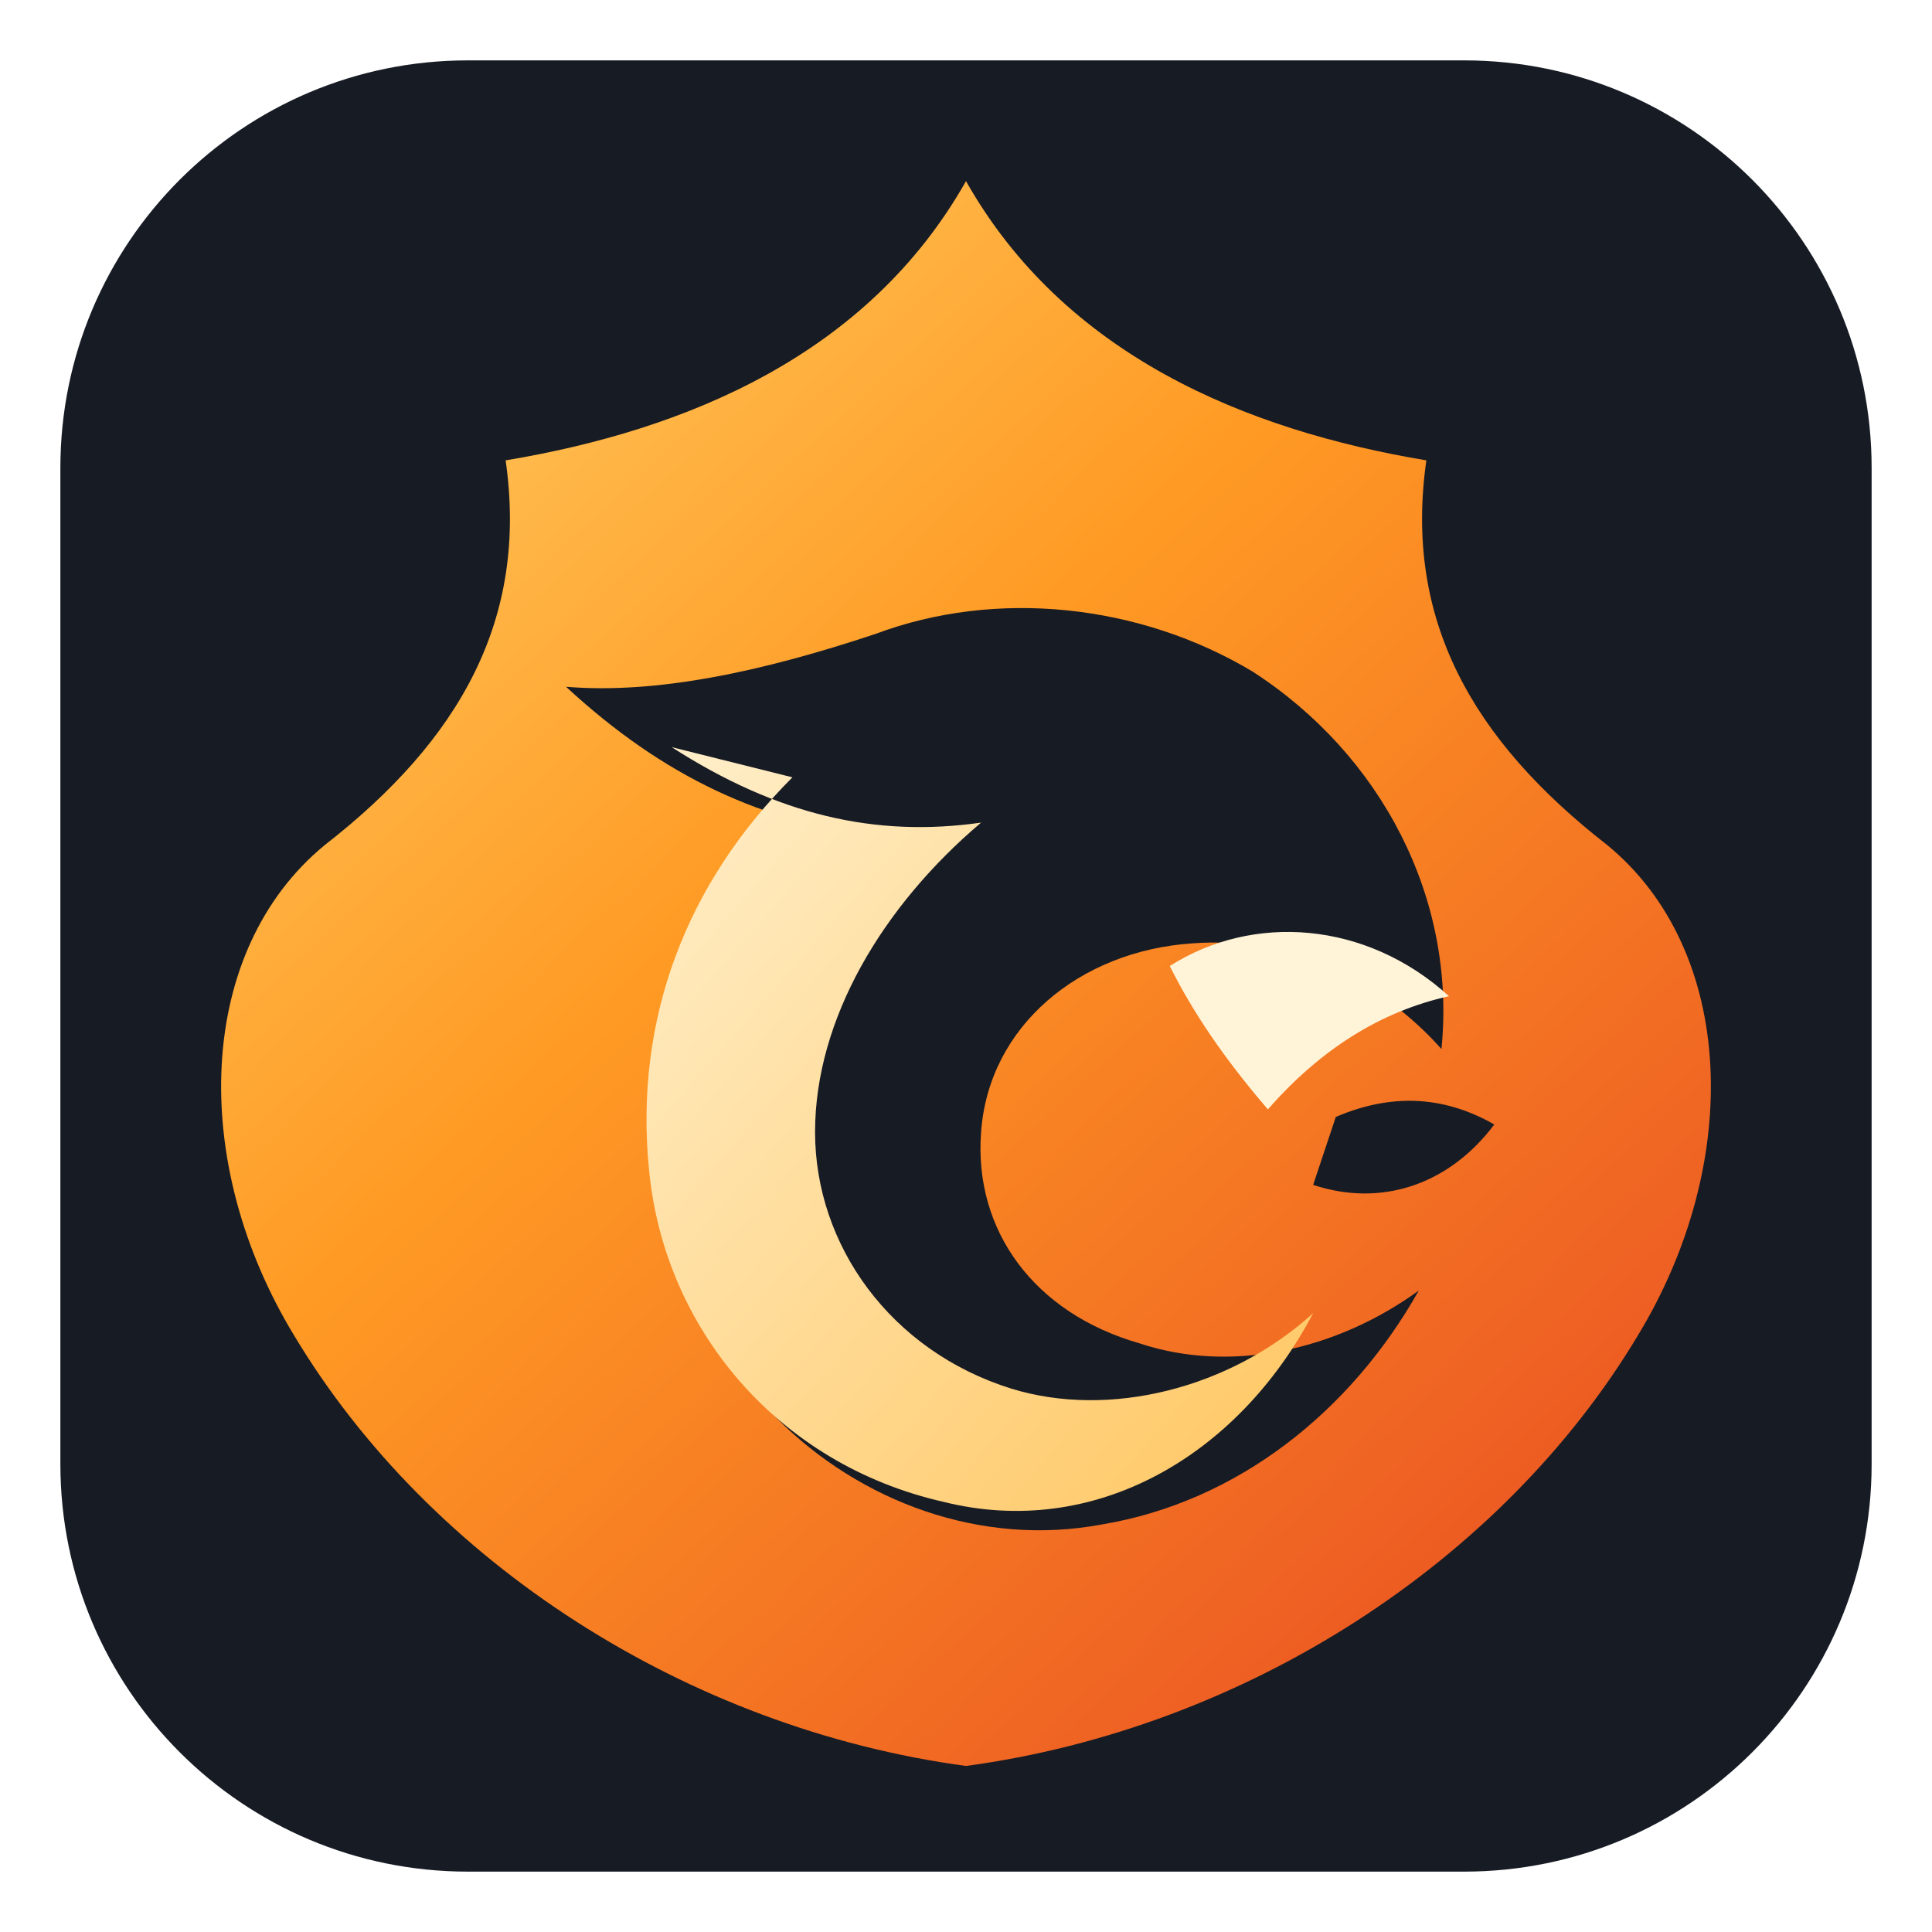
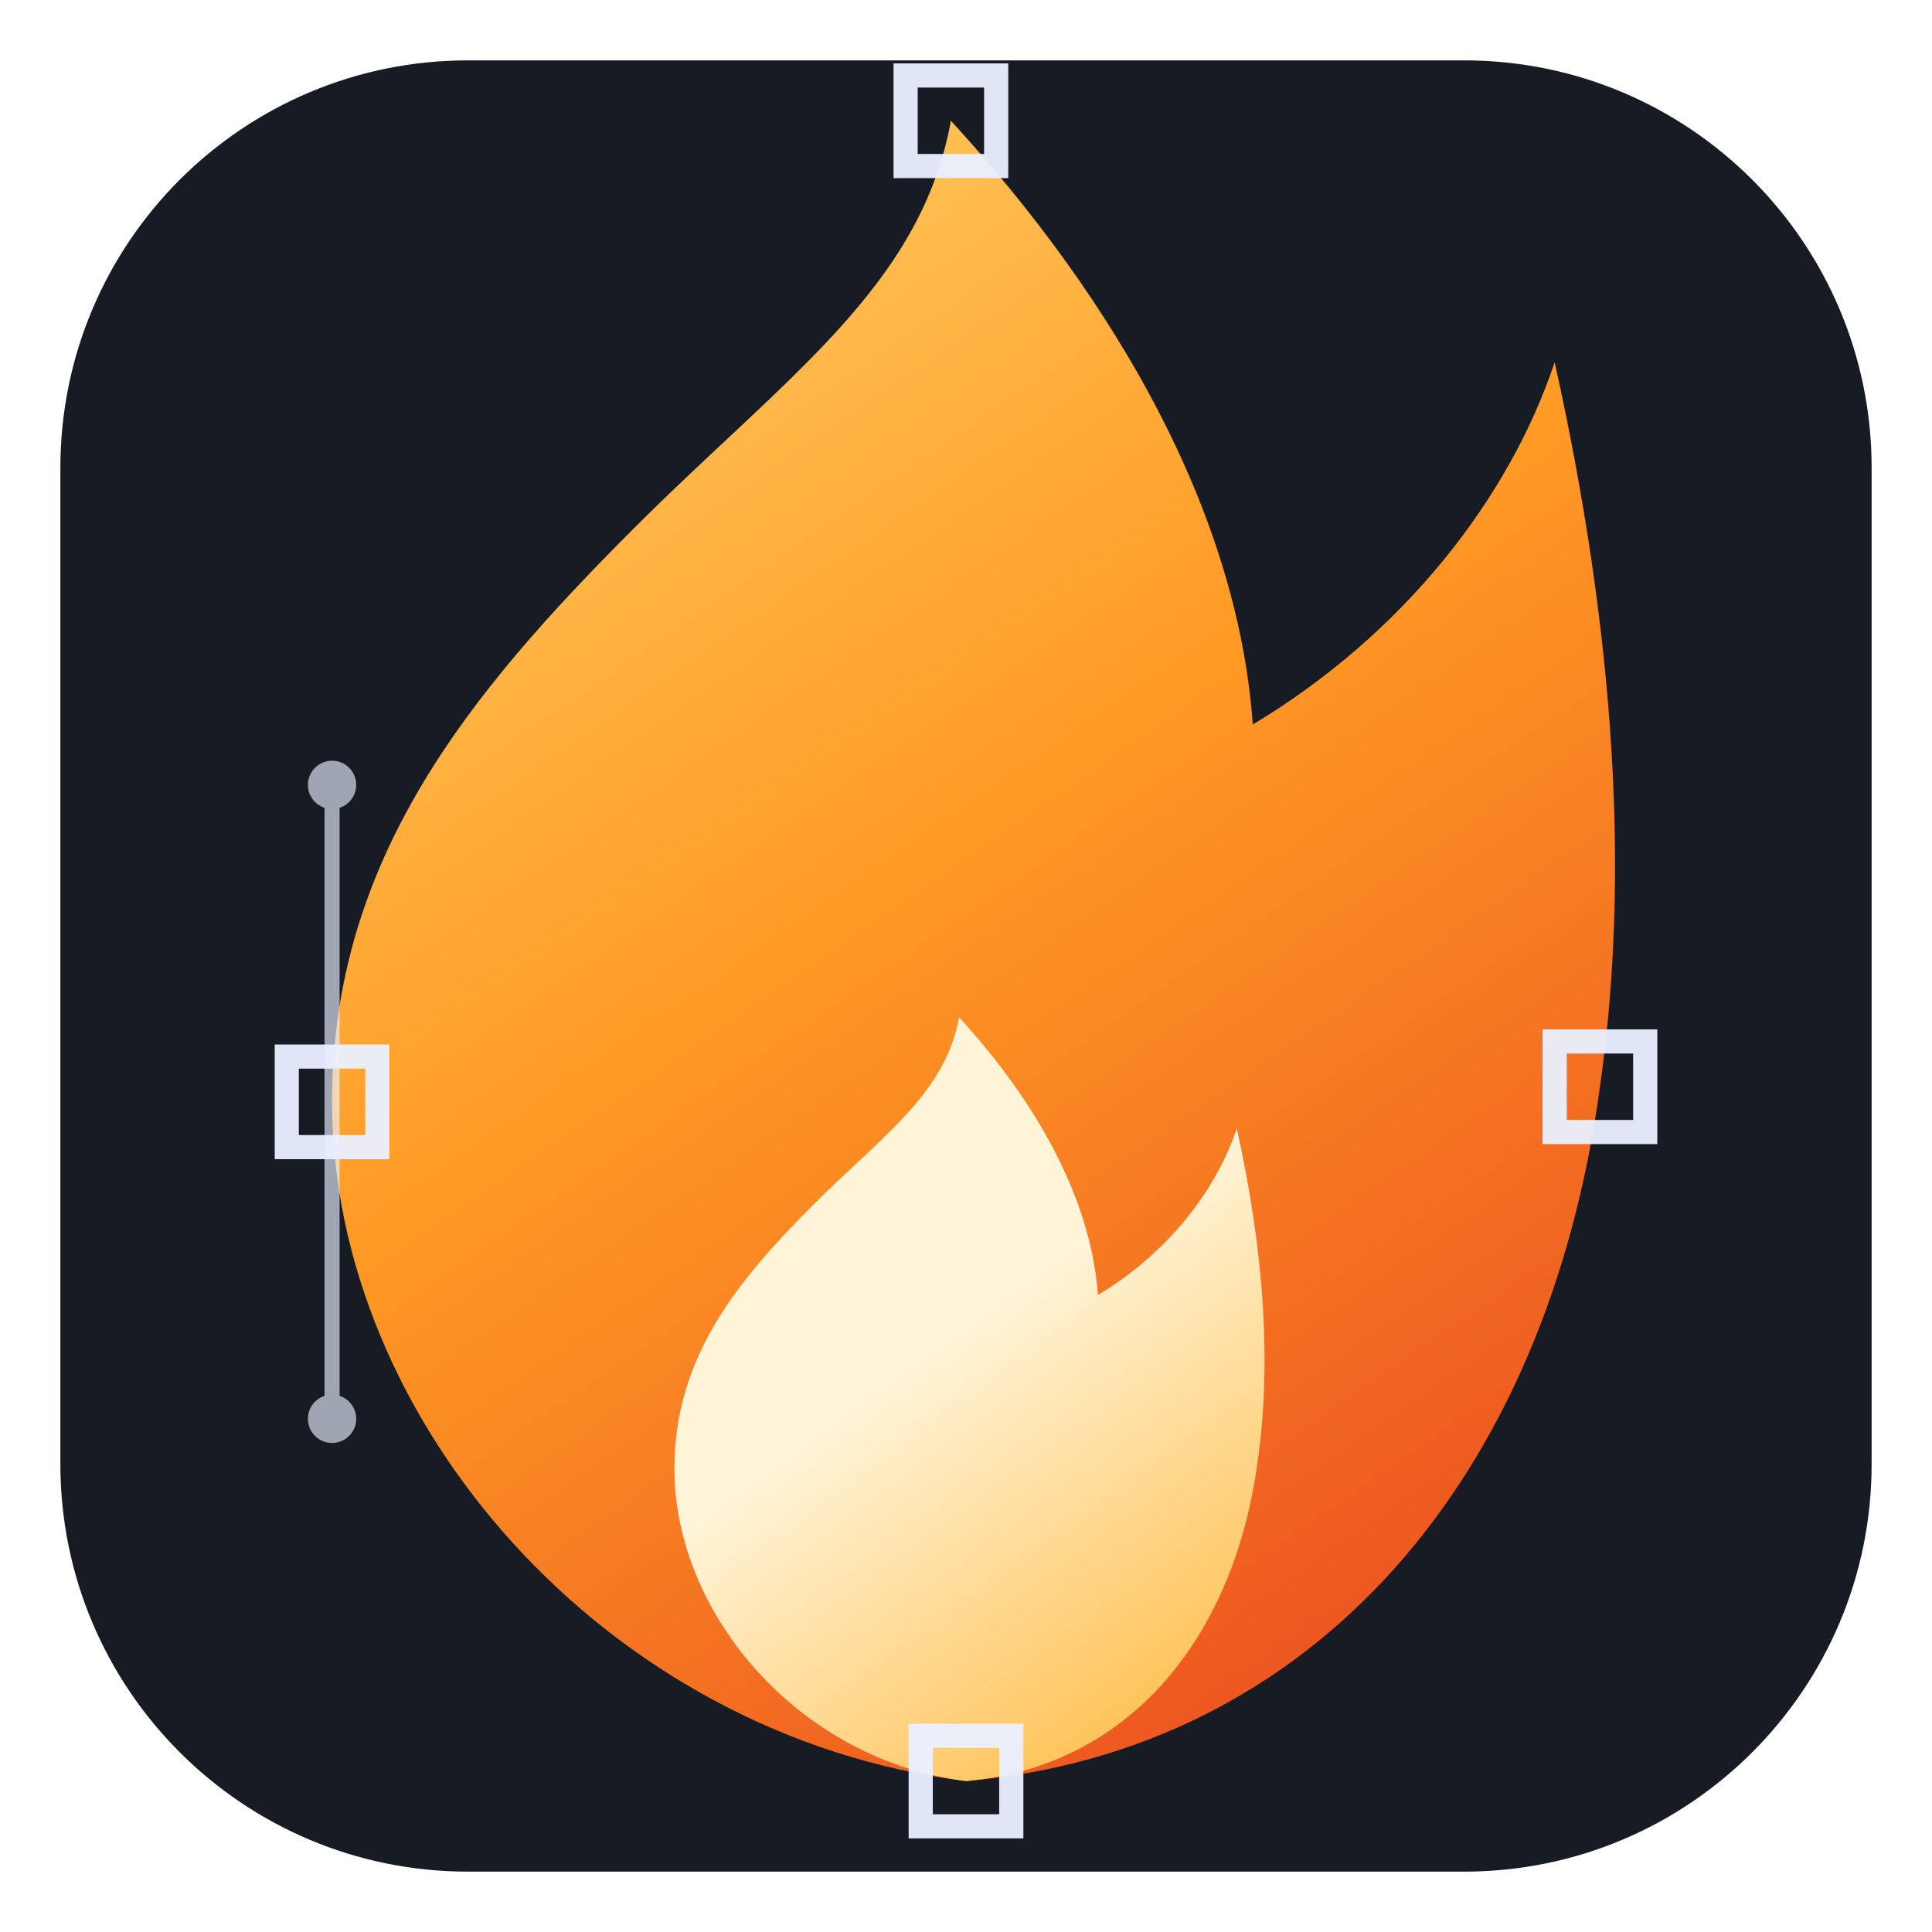
<svg xmlns="http://www.w3.org/2000/svg" viewBox="0 0 256 256" role="img" aria-labelledby="title desc">
  <defs>
-     <linearGradient id="ember" x1="28" y1="24" x2="218" y2="230" gradientUnits="userSpaceOnUse">
+     <linearGradient id="ember" x1="52" y1="16" x2="204" y2="236" gradientUnits="userSpaceOnUse">
      <stop offset="0" stop-color="#FFD36A" />
-       <stop offset=".42" stop-color="#FF9A24" />
-       <stop offset="1" stop-color="#E84B22" />
+       <stop offset=".45" stop-color="#FF9A24" />
+       <stop offset="1" stop-color="#E8451F" />
    </linearGradient>
-     <linearGradient id="light" x1="74" y1="88" x2="190" y2="190" gradientUnits="userSpaceOnUse">
+     <linearGradient id="light" x1="96" y1="128" x2="166" y2="224" gradientUnits="userSpaceOnUse">
      <stop offset="0" stop-color="#FFF4D8" />
      <stop offset="1" stop-color="#FFC45B" />
    </linearGradient>
+     <path id="flame" d="M128 236       C80 230 44 188 44 146       C44 114 62 92 84 70       C104 50 122 38 126 16       C148 40 164 68 166 96       C186 84 200 66 206 48       C214 84 216 116 212 144       C205 196 174 232 128 236Z" />
  </defs>
  <rect x="8" y="8" width="240" height="240" rx="54" fill="#171B24" />
-   <path d="M128 24C115 47 91 57 67 61 70 82 61 98 43 112 26 126 25 154 39 177c18 30 52 52 89 57 37-5 71-27 89-57 14-23 13-51-4-65-18-14-27-30-24-51-24-4-48-14-61-37Z" fill="url(#ember)" />
-   <path d="M75 91c13 12 26 18 42 20-10 8-19 20-24 34-5 14-2 31 10 43 11 11 27 17 43 14 18-3 33-15 42-31-11 8-25 11-37 7-14-4-22-15-21-28 1-14 13-24 28-25 13-1 25 5 33 14 2-20-8-39-25-50-15-9-34-11-50-5-15 5-29 8-41 7Z" fill="#171B24" />
-   <path d="M89 99c14 9 27 12 41 10-13 11-22 26-22 41s10 29 26 34c13 4 29 0 40-10-10 19-29 30-49 25-22-5-37-23-39-44-2-20 5-38 19-52Z" fill="url(#light)" />
-   <path d="M155 128c11-7 26-6 37 4-9 2-17 7-24 15-6-7-10-13-13-19Z" fill="#FFF4D8" />
-   <path d="M177 148c7-3 14-3 21 1-6 8-15 11-24 8Z" fill="#171B24" />
+   <use href="#flame" fill="url(#ember)" />
+   <use href="#flame" fill="url(#light)" transform="translate(128 236) scale(.46) translate(-128 -236)" />
+   <g fill="none" stroke="#EAF0FF" stroke-width="3.2" opacity=".95">
+     <rect x="120" y="10" width="12" height="12" />
+     <rect x="38" y="140" width="12" height="12" />
+     <rect x="206" y="138" width="12" height="12" />
+     <rect x="122" y="230" width="12" height="12" />
+   </g>
+   <g stroke="#EAF0FF" stroke-width="2" opacity=".65" fill="#EAF0FF">
+     <path d="M44 188V104" fill="none" />
+     <circle cx="44" cy="188" r="3.2" stroke="none" />
+     <circle cx="44" cy="104" r="3.2" stroke="none" />
+   </g>
</svg>
